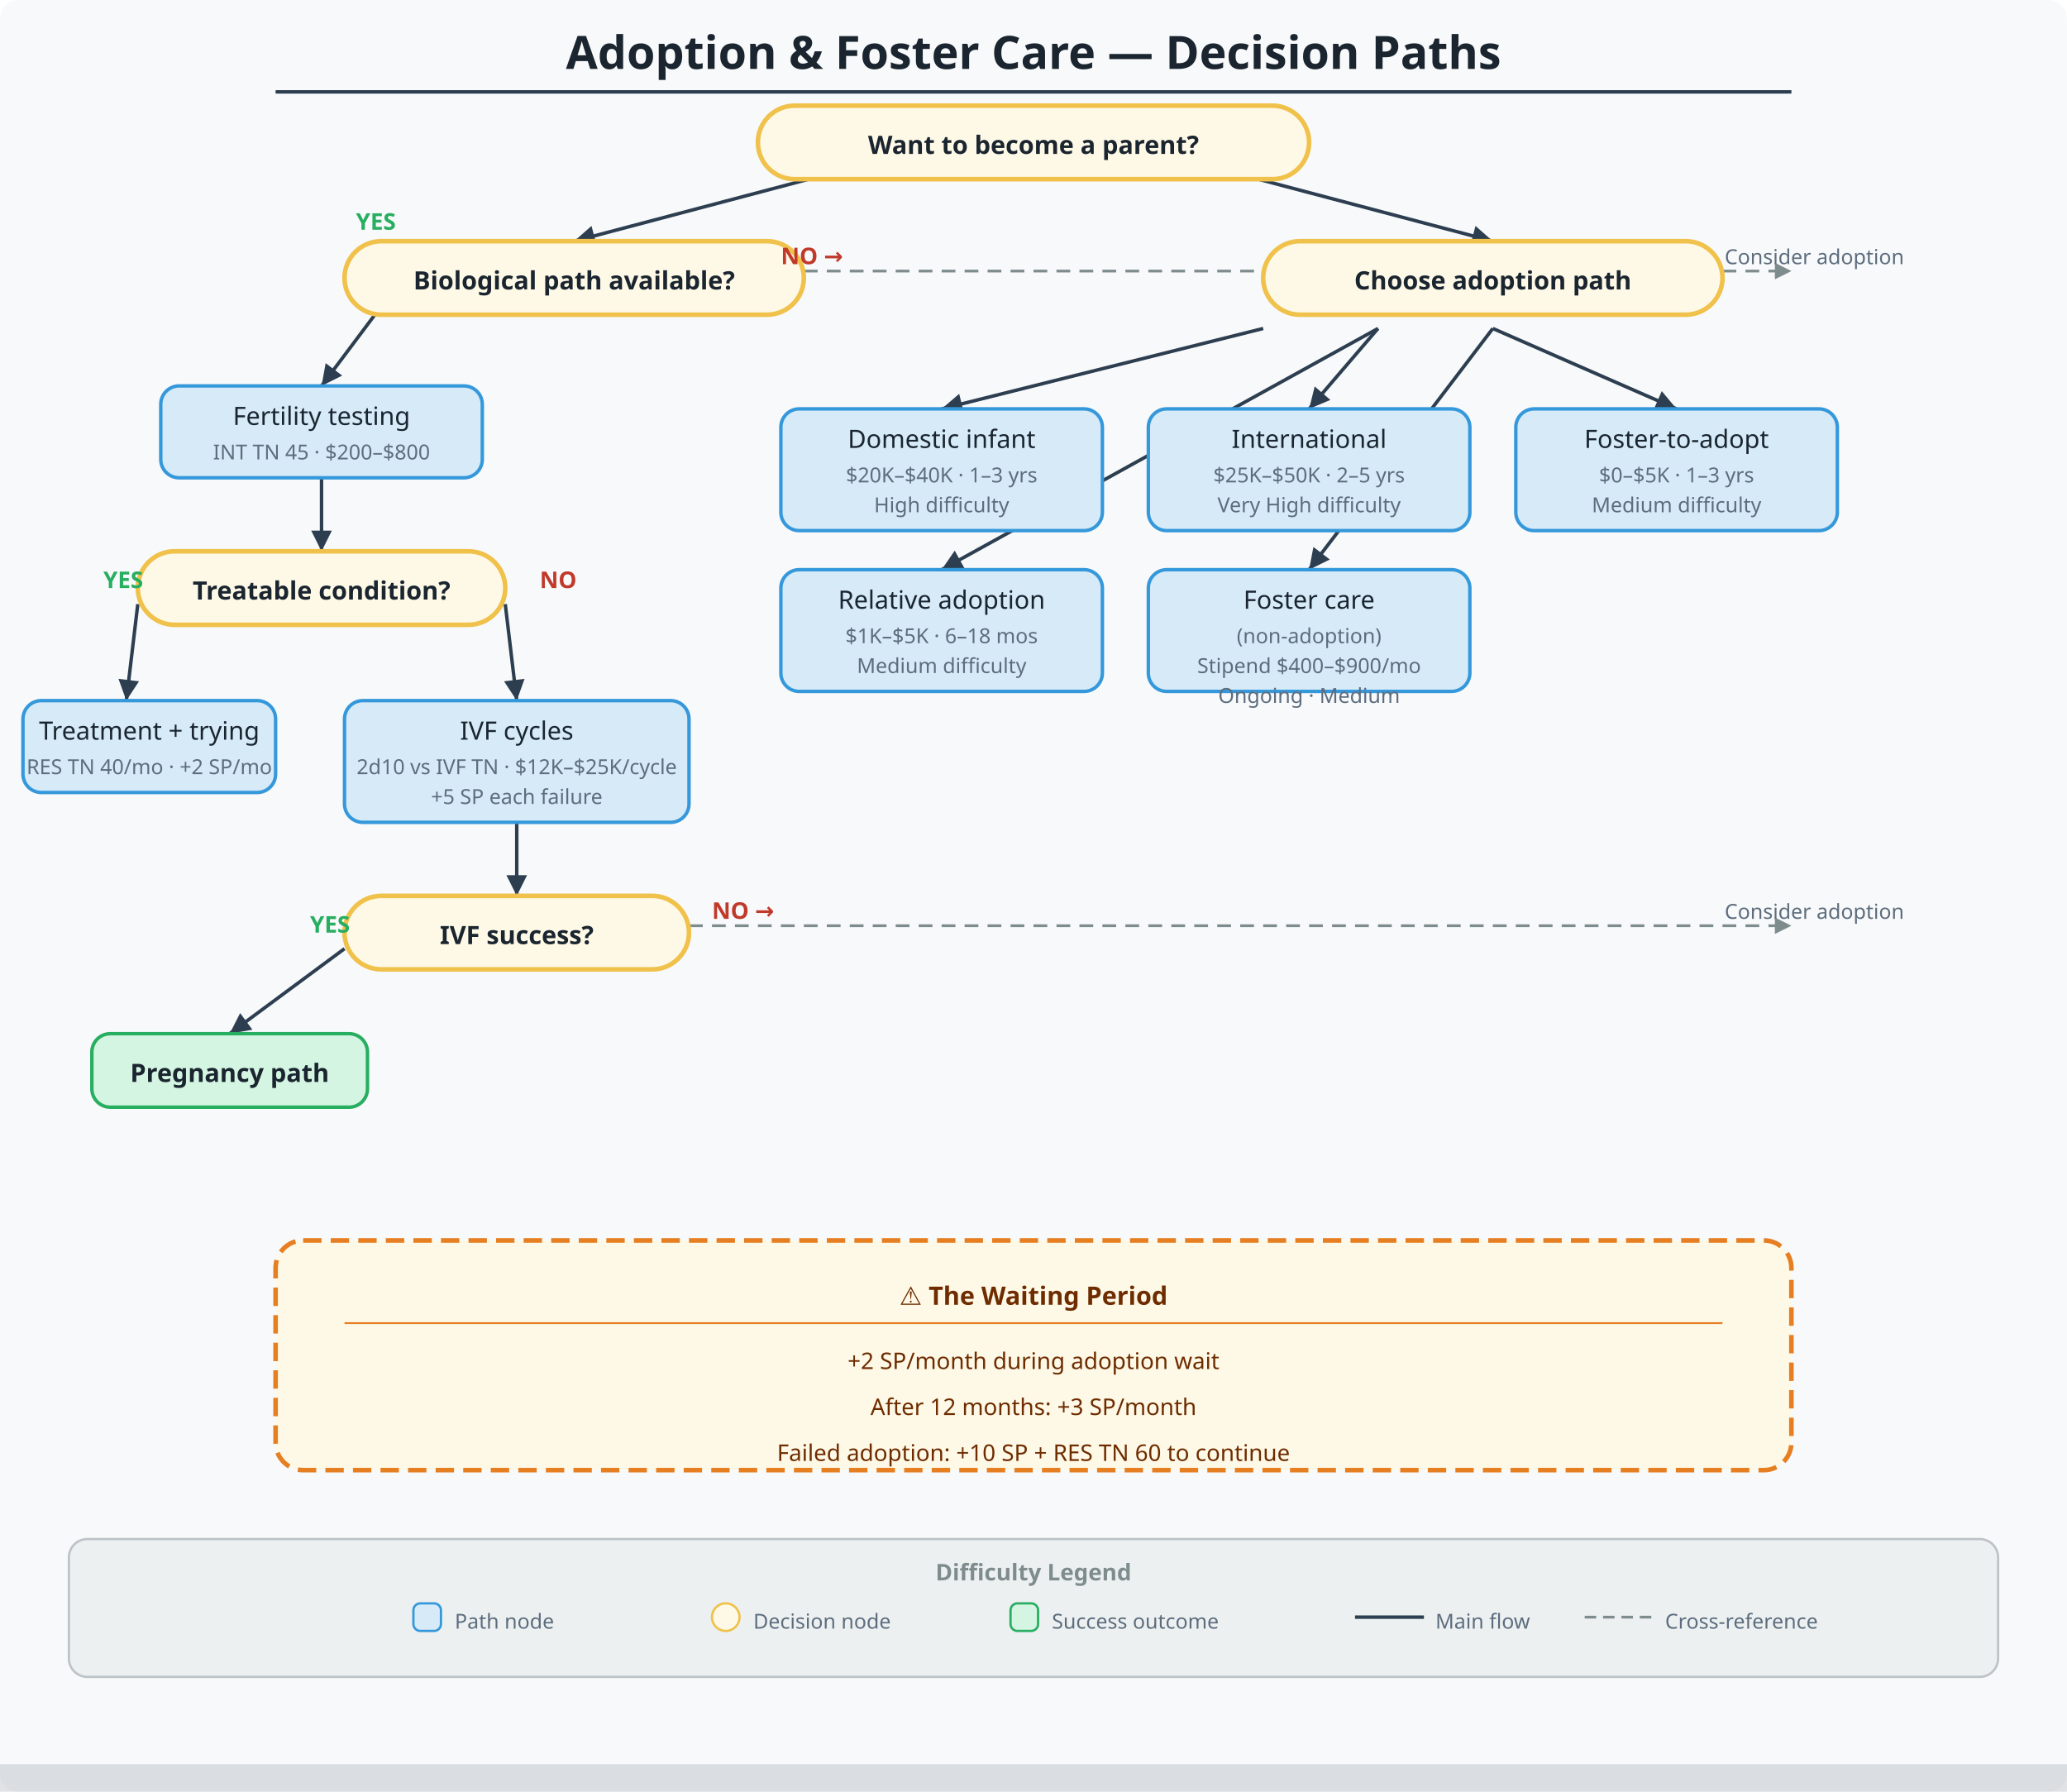
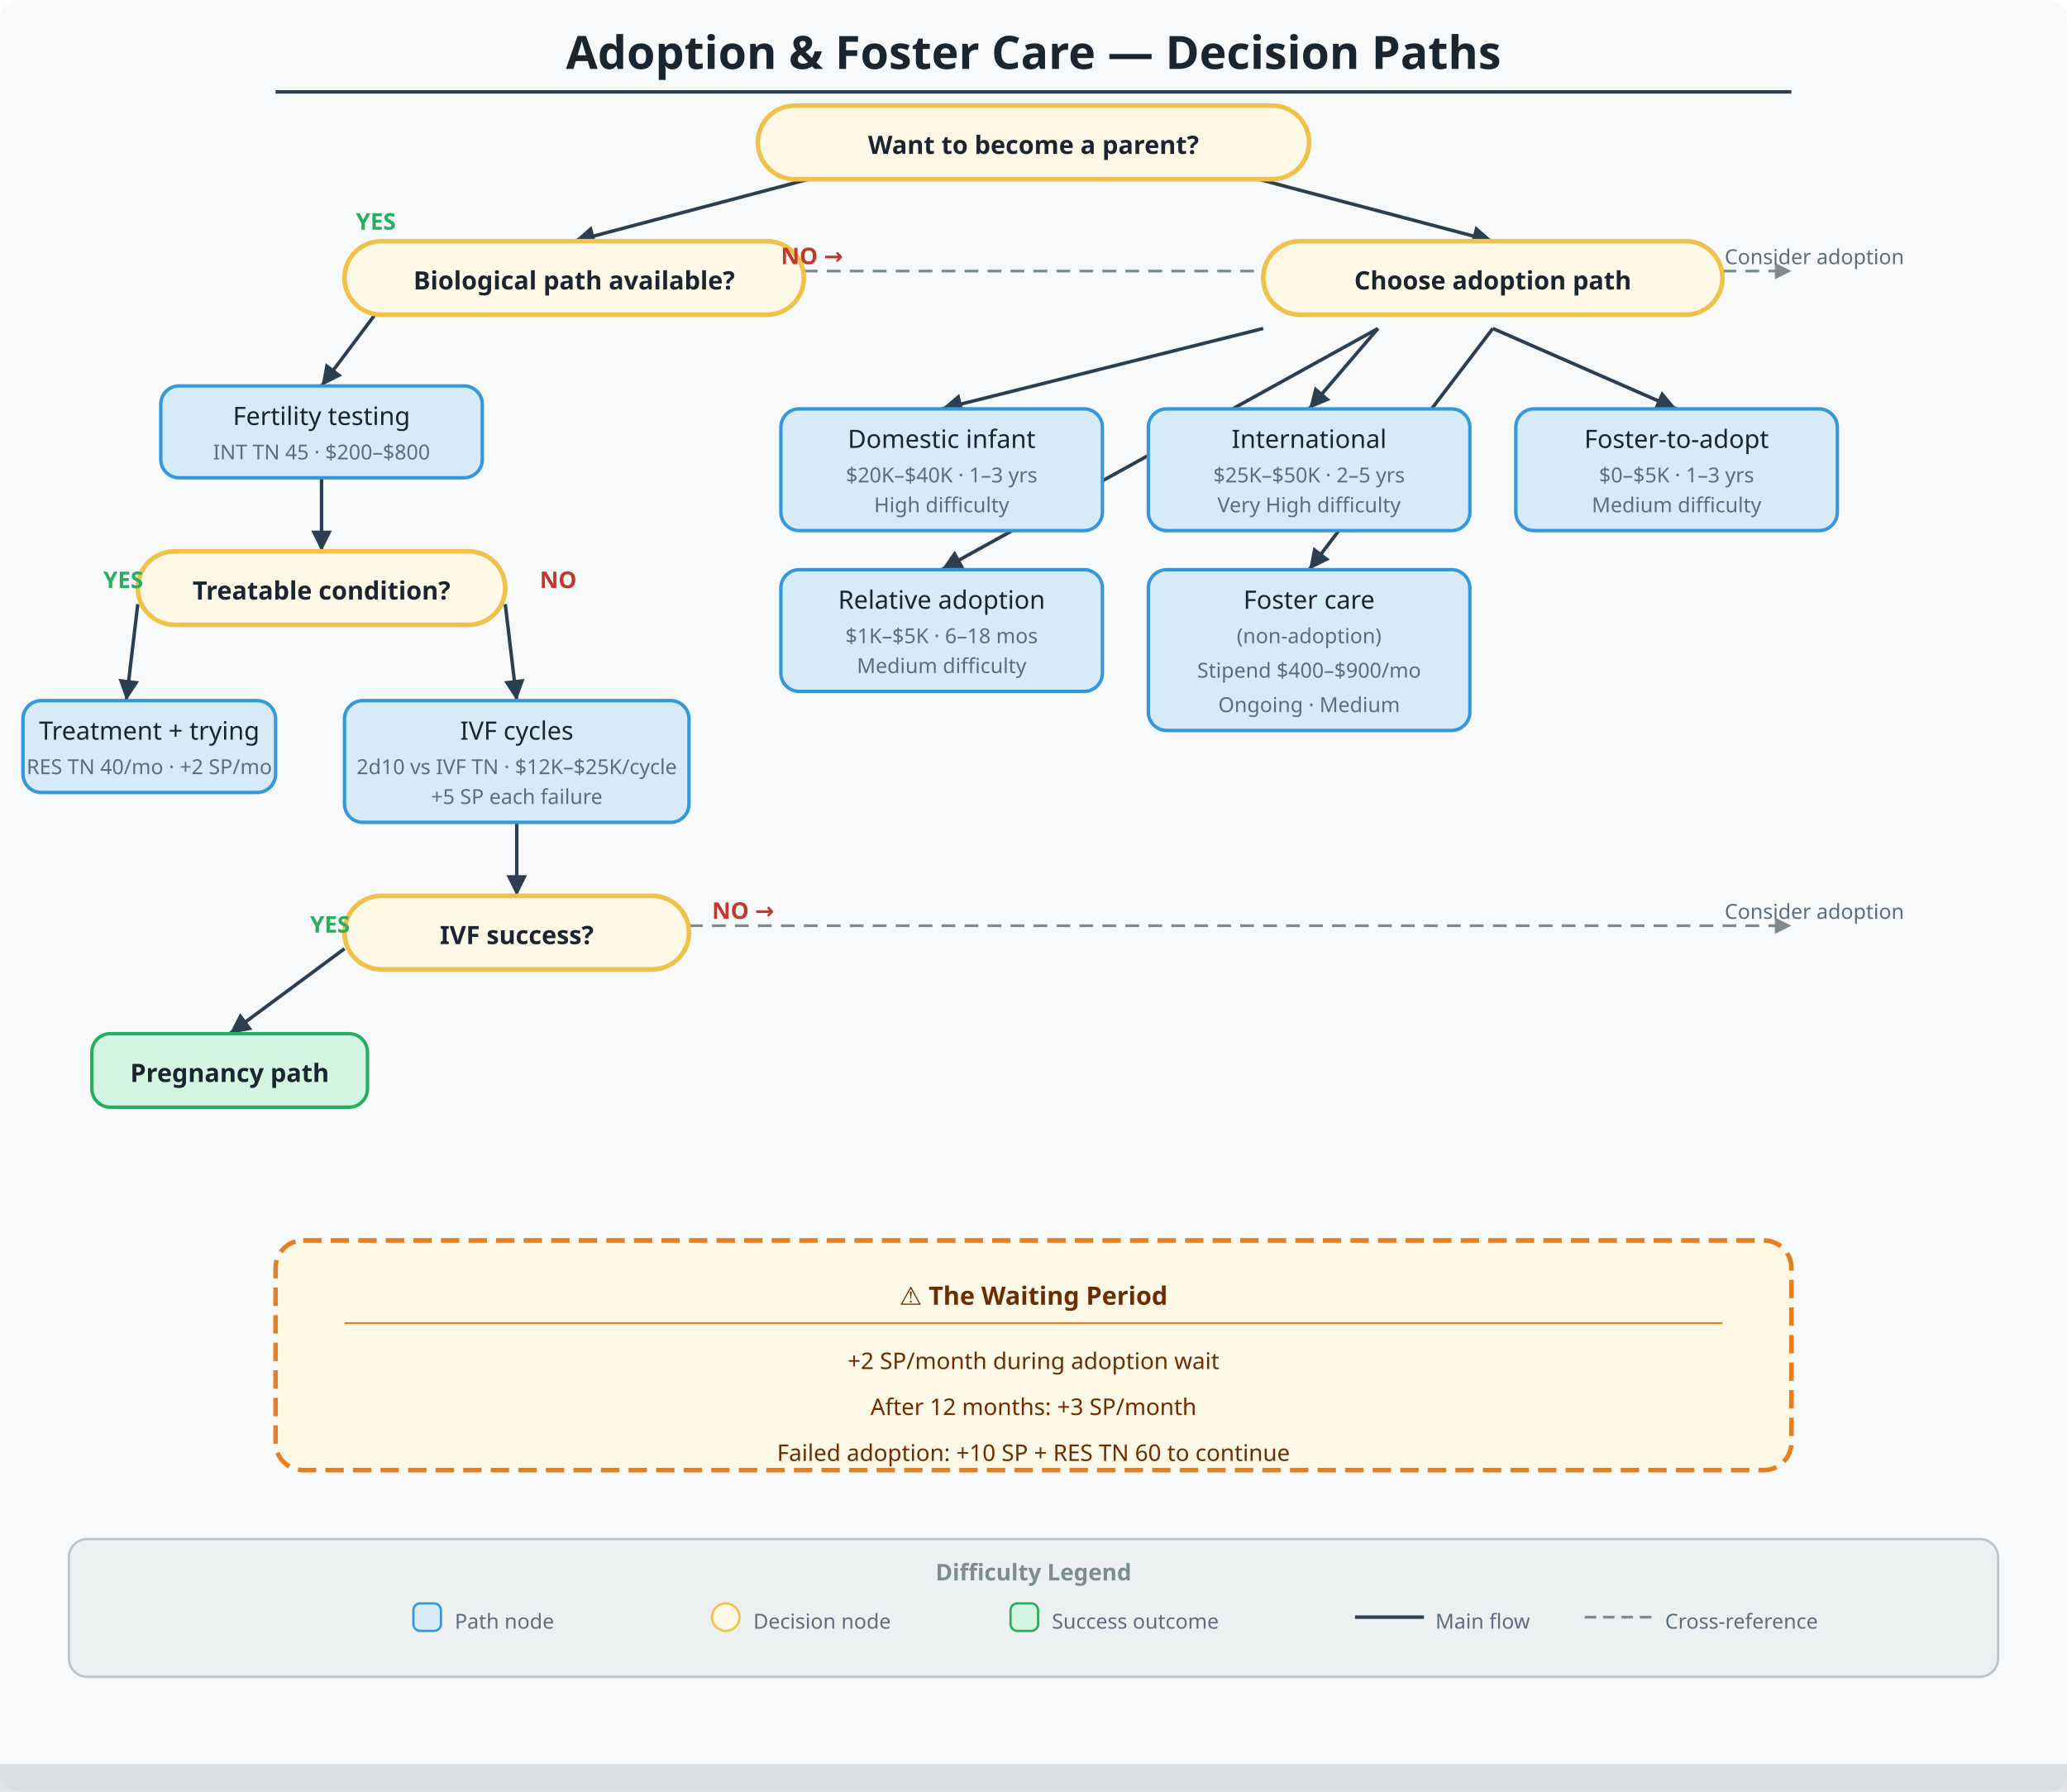
<svg xmlns="http://www.w3.org/2000/svg" viewBox="0 0 900 780" width="900" height="780">
  <defs>
    <marker id="arrow" viewBox="0 0 10 10" refX="10" refY="5" markerWidth="6" markerHeight="6" orient="auto-start-reverse">
      <path d="M 0 0 L 10 5 L 0 10 z" fill="#2c3e50" />
    </marker>
    <marker id="arrow-dash" viewBox="0 0 10 10" refX="10" refY="5" markerWidth="6" markerHeight="6" orient="auto-start-reverse">
      <path d="M 0 0 L 10 5 L 0 10 z" fill="#7f8c8d" />
    </marker>
    <style>
      .title { font-family: system-ui, sans-serif; font-size: 20px; font-weight: 700; fill: #1a252f; text-anchor: middle; }
      .node-text { font-family: system-ui, sans-serif; font-size: 11px; fill: #1a252f; text-anchor: middle; }
      .node-sub { font-family: system-ui, sans-serif; font-size: 9px; fill: #5d6d7e; text-anchor: middle; }
      .label-yes { font-family: system-ui, sans-serif; font-size: 10px; font-weight: 600; fill: #27ae60; }
      .label-no { font-family: system-ui, sans-serif; font-size: 10px; font-weight: 600; fill: #c0392b; }
      .callout-text { font-family: system-ui, sans-serif; font-size: 10px; fill: #6e2c00; text-anchor: middle; }
      .callout-title { font-family: system-ui, sans-serif; font-size: 11px; font-weight: 700; fill: #6e2c00; text-anchor: middle; }
    </style>
  </defs>
  <rect width="900" height="780" fill="#f8f9fa" rx="8" />
  <text x="450" y="30" class="title">Adoption &amp; Foster Care — Decision Paths</text>
  <line x1="120" y1="40" x2="780" y2="40" stroke="#2c3e50" stroke-width="1.5" />
  <line x1="390" y1="68" x2="250" y2="105" stroke="#2c3e50" stroke-width="1.5" marker-end="url(#arrow)" />
  <line x1="510" y1="68" x2="650" y2="105" stroke="#2c3e50" stroke-width="1.5" marker-end="url(#arrow)" />
  <line x1="170" y1="128" x2="140" y2="168" stroke="#2c3e50" stroke-width="1.5" marker-end="url(#arrow)" />
  <line x1="330" y1="118" x2="780" y2="118" stroke="#7f8c8d" stroke-width="1.2" stroke-dasharray="6,4" marker-end="url(#arrow-dash)" />
  <line x1="140" y1="208" x2="140" y2="240" stroke="#2c3e50" stroke-width="1.5" marker-end="url(#arrow)" />
  <line x1="60" y1="263" x2="55" y2="305" stroke="#2c3e50" stroke-width="1.5" marker-end="url(#arrow)" />
  <line x1="220" y1="263" x2="225" y2="305" stroke="#2c3e50" stroke-width="1.5" marker-end="url(#arrow)" />
  <line x1="225" y1="358" x2="225" y2="390" stroke="#2c3e50" stroke-width="1.5" marker-end="url(#arrow)" />
  <line x1="150" y1="413" x2="100" y2="450" stroke="#2c3e50" stroke-width="1.5" marker-end="url(#arrow)" />
  <line x1="300" y1="403" x2="780" y2="403" stroke="#7f8c8d" stroke-width="1.2" stroke-dasharray="6,4" marker-end="url(#arrow-dash)" />
  <line x1="550" y1="143" x2="410" y2="178" stroke="#2c3e50" stroke-width="1.5" marker-end="url(#arrow)" />
  <line x1="600" y1="143" x2="570" y2="178" stroke="#2c3e50" stroke-width="1.5" marker-end="url(#arrow)" />
  <line x1="650" y1="143" x2="730" y2="178" stroke="#2c3e50" stroke-width="1.5" marker-end="url(#arrow)" />
  <line x1="600" y1="143" x2="410" y2="248" stroke="#2c3e50" stroke-width="1.5" marker-end="url(#arrow)" />
  <line x1="650" y1="143" x2="570" y2="248" stroke="#2c3e50" stroke-width="1.5" marker-end="url(#arrow)" />
  <rect x="330" y="46" width="240" height="32" rx="16" fill="#fef9e7" stroke="#f0c14b" stroke-width="2" />
  <text x="450" y="67" class="node-text" font-weight="600">Want to become a parent?</text>
  <rect x="150" y="105" width="200" height="32" rx="16" fill="#fef9e7" stroke="#f0c14b" stroke-width="2" />
  <text x="250" y="126" class="node-text" font-weight="600">Biological path available?</text>
  <rect x="550" y="105" width="200" height="32" rx="16" fill="#fef9e7" stroke="#f0c14b" stroke-width="2" />
  <text x="650" y="126" class="node-text" font-weight="600">Choose adoption path</text>
  <rect x="70" y="168" width="140" height="40" rx="8" fill="#d6eaf8" stroke="#3498db" stroke-width="1.5" />
  <text x="140" y="185" class="node-text">Fertility testing</text>
  <text x="140" y="200" class="node-sub">INT TN 45 · $200–$800</text>
  <rect x="60" y="240" width="160" height="32" rx="16" fill="#fef9e7" stroke="#f0c14b" stroke-width="2" />
  <text x="140" y="261" class="node-text" font-weight="600">Treatable condition?</text>
  <rect x="10" y="305" width="110" height="40" rx="8" fill="#d6eaf8" stroke="#3498db" stroke-width="1.5" />
  <text x="65" y="322" class="node-text">Treatment + trying</text>
  <text x="65" y="337" class="node-sub">RES TN 40/mo · +2 SP/mo</text>
  <rect x="150" y="305" width="150" height="53" rx="8" fill="#d6eaf8" stroke="#3498db" stroke-width="1.5" />
  <text x="225" y="322" class="node-text">IVF cycles</text>
  <text x="225" y="337" class="node-sub">2d10 vs IVF TN · $12K–$25K/cycle</text>
  <text x="225" y="350" class="node-sub">+5 SP each failure</text>
  <rect x="150" y="390" width="150" height="32" rx="16" fill="#fef9e7" stroke="#f0c14b" stroke-width="2" />
  <text x="225" y="411" class="node-text" font-weight="600">IVF success?</text>
  <rect x="40" y="450" width="120" height="32" rx="8" fill="#d5f5e3" stroke="#27ae60" stroke-width="1.5" />
  <text x="100" y="471" class="node-text" font-weight="600">Pregnancy path</text>
  <rect x="340" y="178" width="140" height="53" rx="8" fill="#d6eaf8" stroke="#3498db" stroke-width="1.5" />
  <text x="410" y="195" class="node-text">Domestic infant</text>
  <text x="410" y="210" class="node-sub">$20K–$40K · 1–3 yrs</text>
  <text x="410" y="223" class="node-sub" fill="#c0392b">High difficulty</text>
  <rect x="500" y="178" width="140" height="53" rx="8" fill="#d6eaf8" stroke="#3498db" stroke-width="1.5" />
  <text x="570" y="195" class="node-text">International</text>
  <text x="570" y="210" class="node-sub">$25K–$50K · 2–5 yrs</text>
  <text x="570" y="223" class="node-sub" fill="#c0392b">Very High difficulty</text>
  <rect x="660" y="178" width="140" height="53" rx="8" fill="#d6eaf8" stroke="#3498db" stroke-width="1.5" />
  <text x="730" y="195" class="node-text">Foster-to-adopt</text>
  <text x="730" y="210" class="node-sub">$0–$5K · 1–3 yrs</text>
  <text x="730" y="223" class="node-sub" fill="#e67e22">Medium difficulty</text>
  <rect x="340" y="248" width="140" height="53" rx="8" fill="#d6eaf8" stroke="#3498db" stroke-width="1.5" />
  <text x="410" y="265" class="node-text">Relative adoption</text>
  <text x="410" y="280" class="node-sub">$1K–$5K · 6–18 mos</text>
  <text x="410" y="293" class="node-sub" fill="#e67e22">Medium difficulty</text>
-   <rect x="500" y="248" width="140" height="53" rx="8" fill="#d6eaf8" stroke="#3498db" stroke-width="1.5" />
+   <rect x="500" y="248" width="140" height="70" rx="8" fill="#d6eaf8" stroke="#3498db" stroke-width="1.5" />
  <text x="570" y="265" class="node-text">Foster care</text>
  <text x="570" y="280" class="node-sub">(non-adoption)</text>
-   <text x="570" y="293" class="node-sub">Stipend $400–$900/mo</text>
-   <text x="570" y="306" class="node-sub" fill="#e67e22">Ongoing · Medium</text>
+   <text x="570" y="295" class="node-sub">Stipend $400–$900/mo</text>
+   <text x="570" y="310" class="node-sub" fill="#e67e22">Ongoing · Medium</text>
  <text x="155" y="100" class="label-yes">YES</text>
  <text x="340" y="115" class="label-no">NO →</text>
  <text x="45" y="256" class="label-yes">YES</text>
  <text x="235" y="256" class="label-no">NO</text>
  <text x="135" y="406" class="label-yes">YES</text>
  <text x="310" y="400" class="label-no">NO →</text>
  <text x="790" y="115" class="node-sub" fill="#7f8c8d" text-anchor="start">Consider adoption</text>
  <text x="790" y="400" class="node-sub" fill="#7f8c8d" text-anchor="start">Consider adoption</text>
  <rect x="120" y="540" width="660" height="100" rx="12" fill="#fef9e7" stroke="#e67e22" stroke-width="2" stroke-dasharray="8,4" />
  <text x="450" y="568" class="callout-title">⚠️ The Waiting Period</text>
  <line x1="150" y1="576" x2="750" y2="576" stroke="#e67e22" stroke-width="0.8" />
  <text x="450" y="596" class="callout-text">+2 SP/month during adoption wait</text>
  <text x="450" y="616" class="callout-text">After 12 months: +3 SP/month</text>
  <text x="450" y="636" class="callout-text">Failed adoption: +10 SP + RES TN 60 to continue</text>
  <rect x="30" y="670" width="840" height="60" rx="8" fill="#ecf0f1" stroke="#bdc3c7" stroke-width="1" />
  <text x="450" y="688" font-family="system-ui, sans-serif" font-size="10px" fill="#7f8c8d" text-anchor="middle" font-weight="600">Difficulty Legend</text>
  <rect x="180" y="698" width="12" height="12" rx="3" fill="#d6eaf8" stroke="#3498db" stroke-width="1" />
  <text x="198" y="709" font-family="system-ui, sans-serif" font-size="9px" fill="#5d6d7e" text-anchor="start">Path node</text>
  <rect x="310" y="698" width="12" height="12" rx="6" fill="#fef9e7" stroke="#f0c14b" stroke-width="1" />
  <text x="328" y="709" font-family="system-ui, sans-serif" font-size="9px" fill="#5d6d7e" text-anchor="start">Decision node</text>
  <rect x="440" y="698" width="12" height="12" rx="3" fill="#d5f5e3" stroke="#27ae60" stroke-width="1" />
  <text x="458" y="709" font-family="system-ui, sans-serif" font-size="9px" fill="#5d6d7e" text-anchor="start">Success outcome</text>
  <line x1="590" y1="704" x2="620" y2="704" stroke="#2c3e50" stroke-width="1.5" />
  <text x="625" y="709" font-family="system-ui, sans-serif" font-size="9px" fill="#5d6d7e" text-anchor="start">Main flow</text>
  <line x1="690" y1="704" x2="720" y2="704" stroke="#7f8c8d" stroke-width="1.2" stroke-dasharray="5,3" />
  <text x="725" y="709" font-family="system-ui, sans-serif" font-size="9px" fill="#5d6d7e" text-anchor="start">Cross-reference</text>
  <rect x="0" y="768" width="900" height="12" rx="0" fill="#2c3e50" opacity="0.15" />
</svg>
